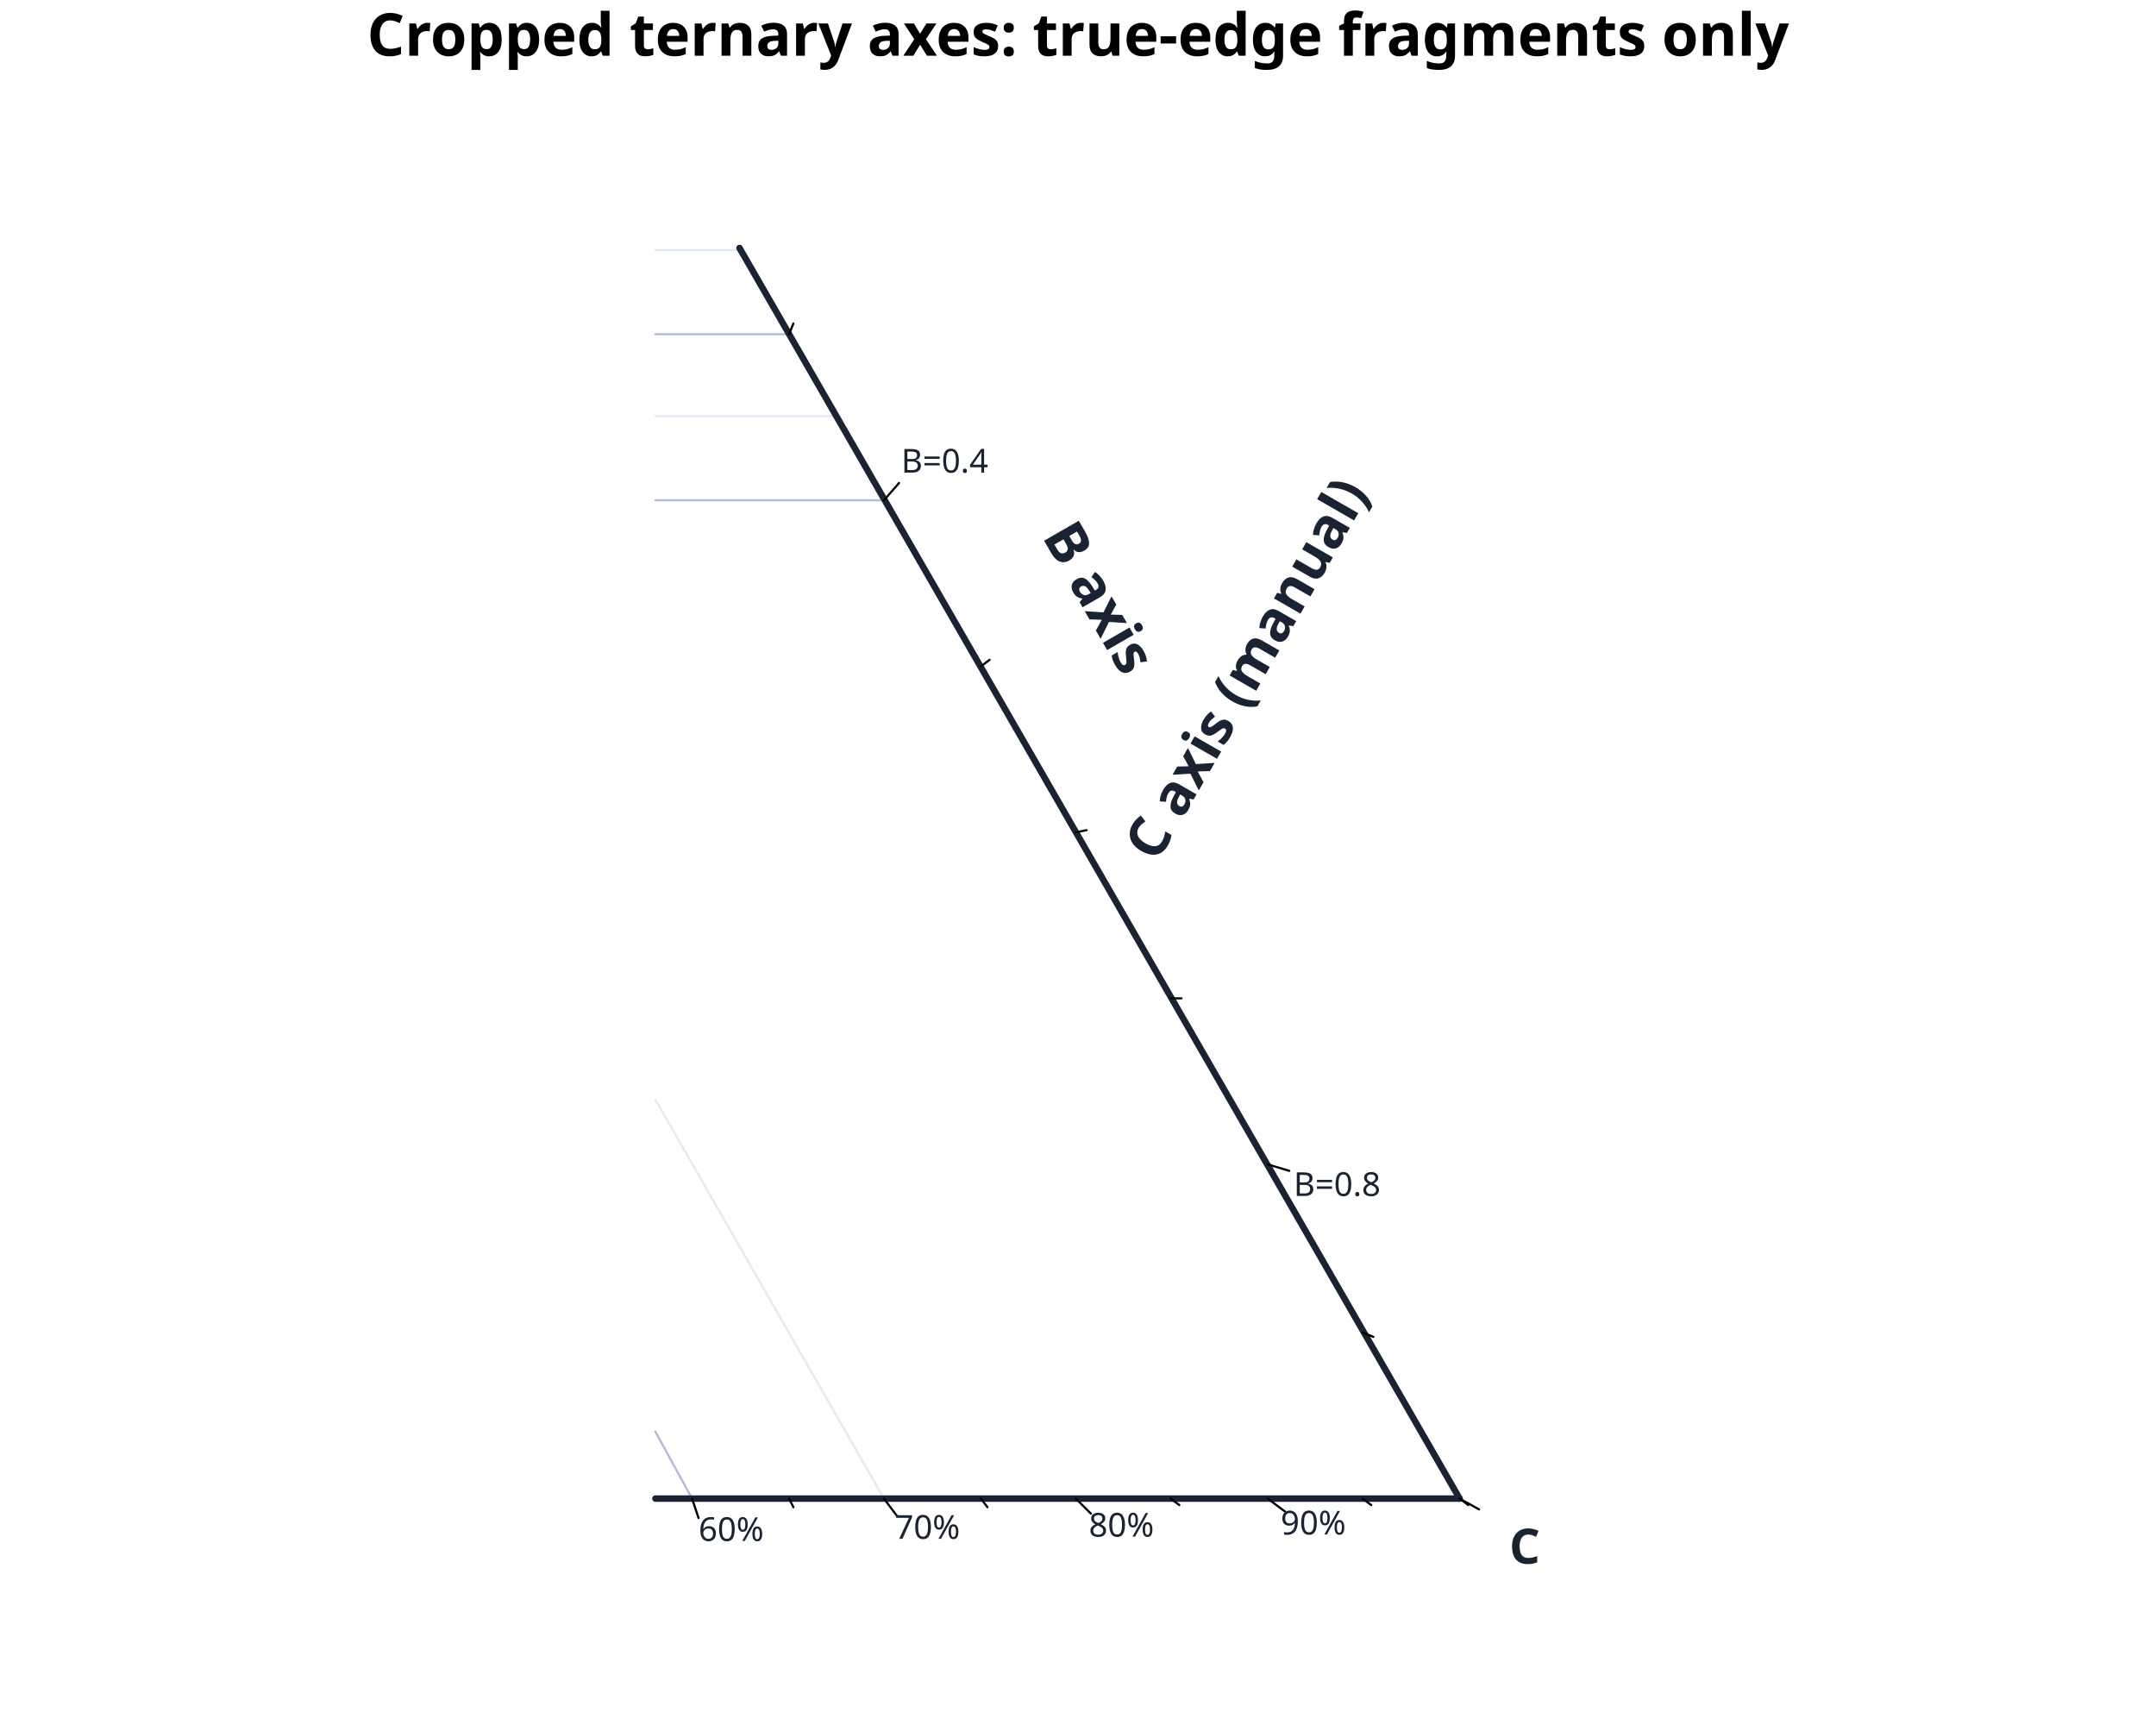
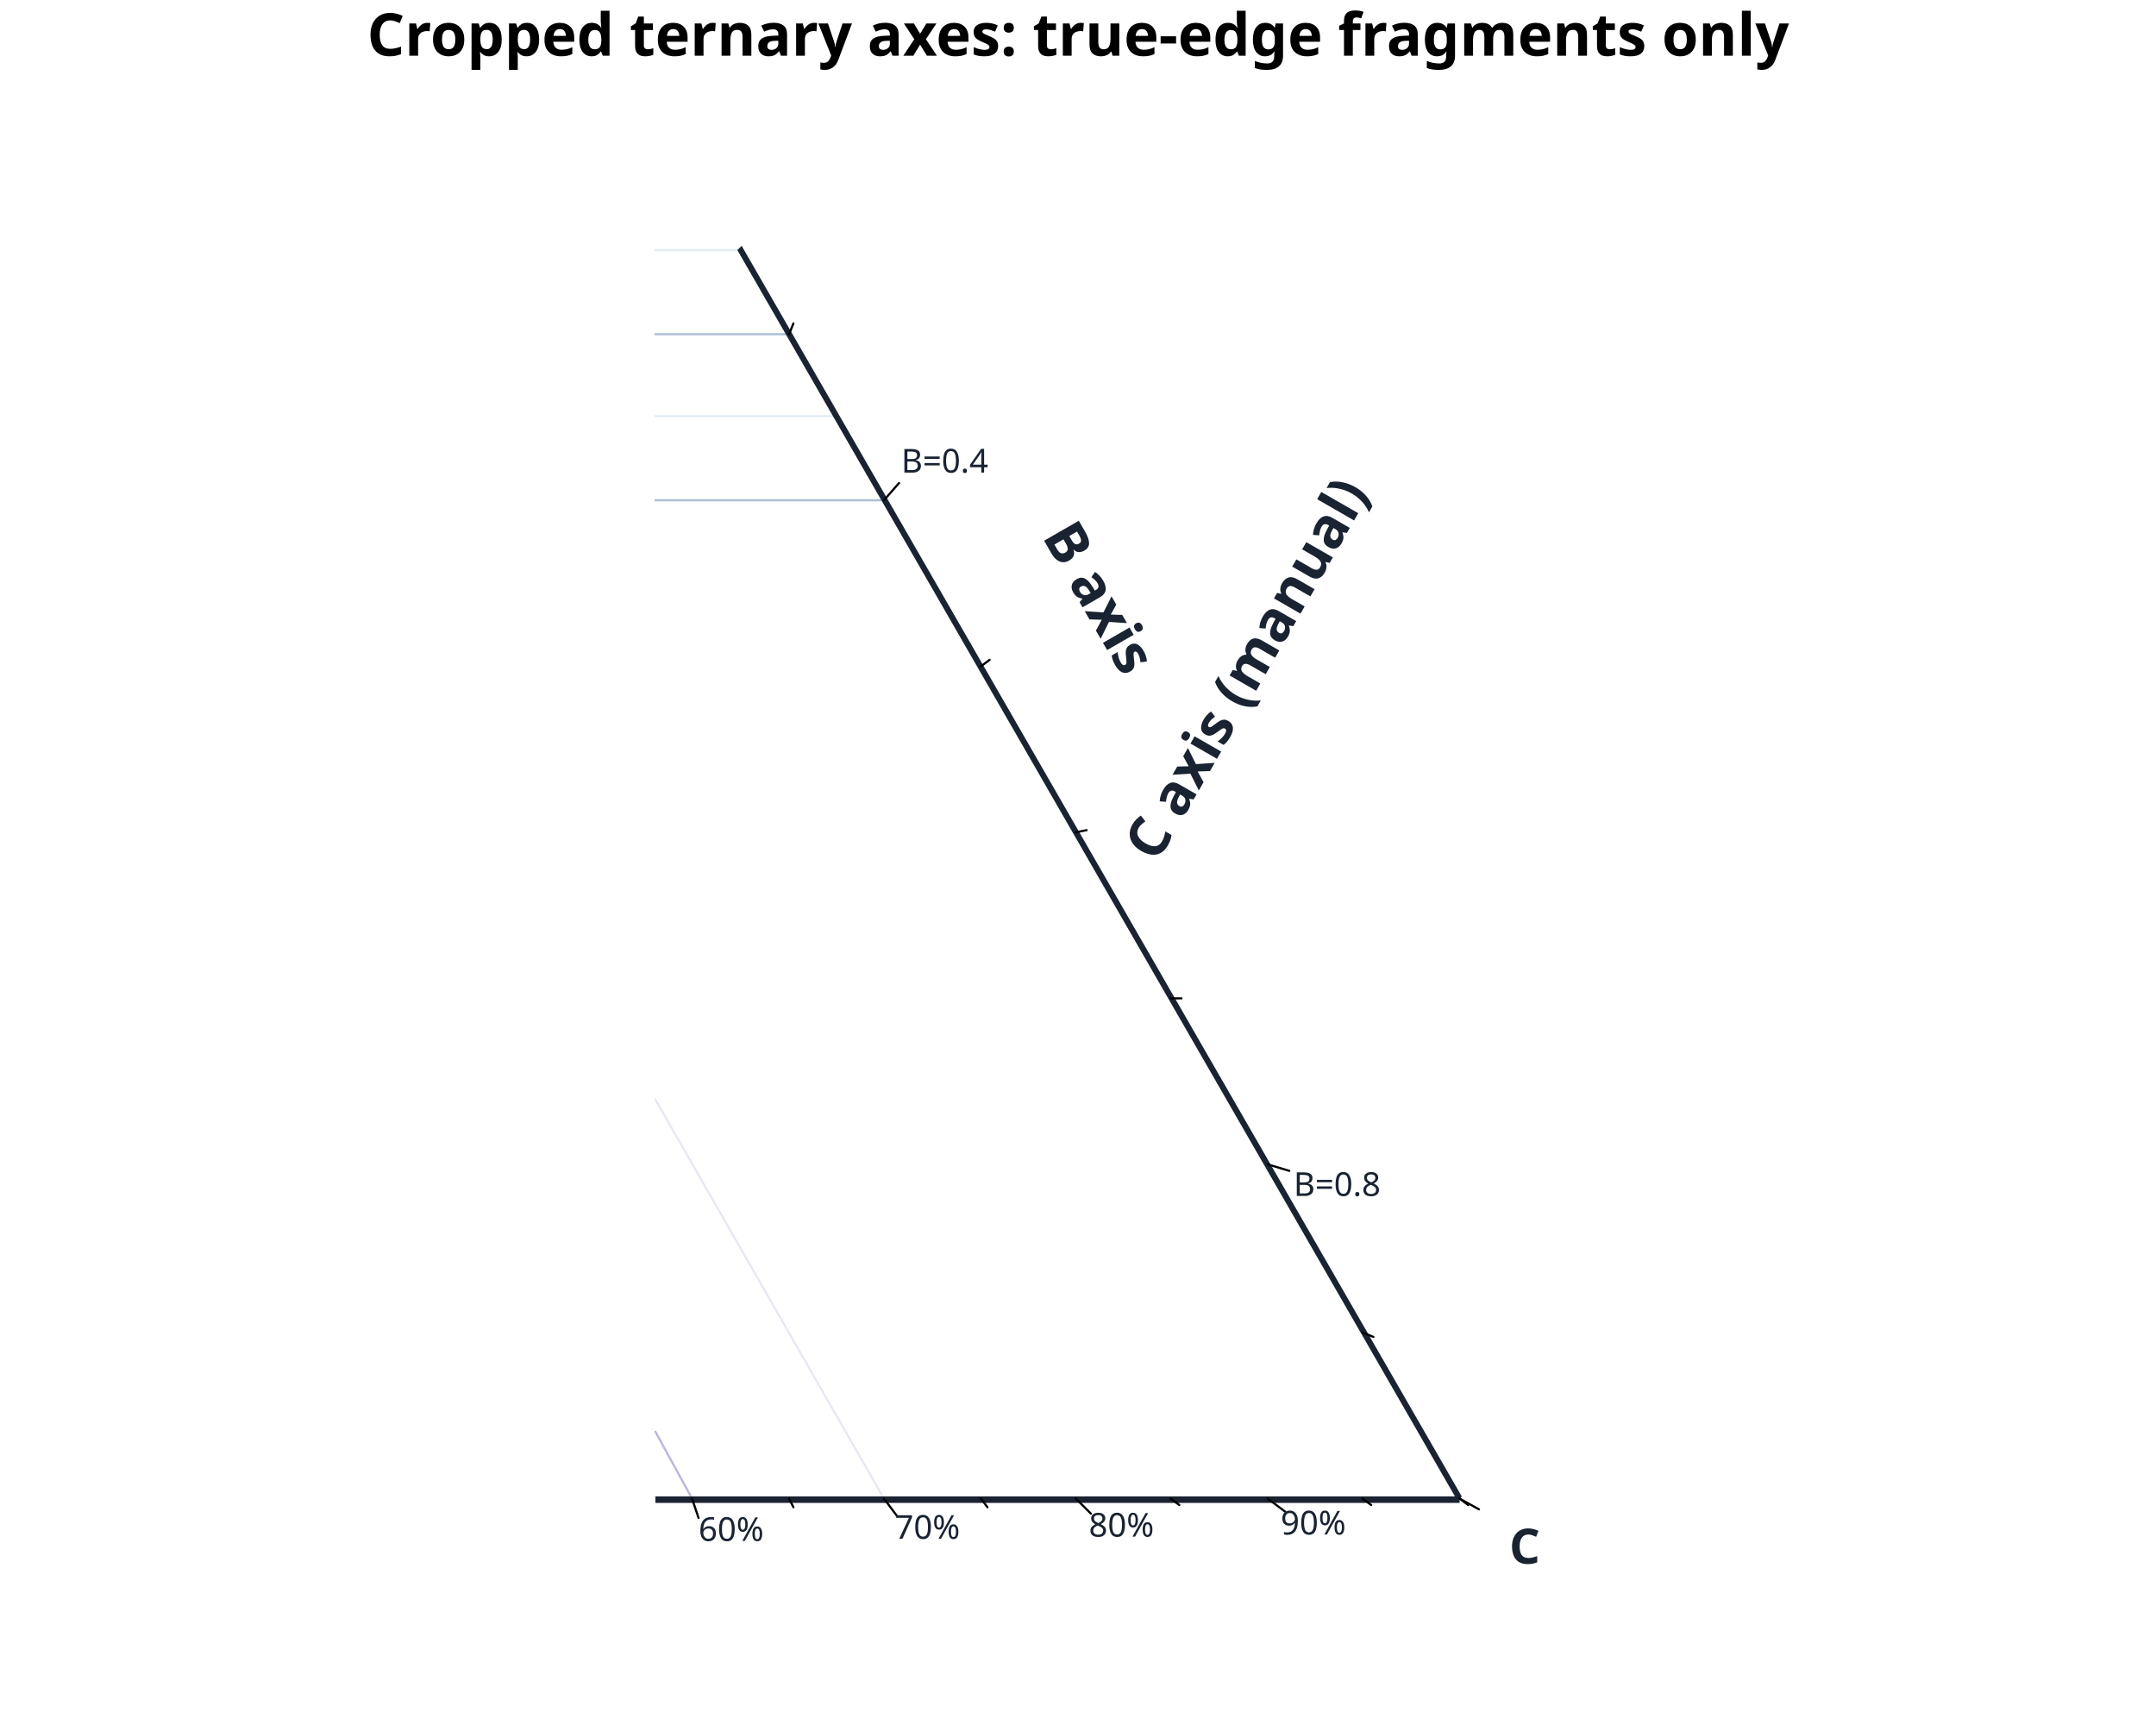
<svg xmlns="http://www.w3.org/2000/svg" width="1000" height="800" viewBox="0 0 1000 800">
  <g id="ternary-geometry" shape-rendering="geometricPrecision" stroke-linecap="round" stroke-linejoin="round">
    <rect x="0" y="0" width="1000" height="800" opacity="1" fill="#FFFFFF" stroke="none" />
    <polyline fill="none" opacity="1" stroke="#E1EBF5" stroke-width="1" points="304,193 388,193 " />
    <polyline fill="none" opacity="1" stroke="#E1EBF5" stroke-width="1" points="304,116 343,116 " />
    <polyline fill="none" opacity="1" stroke="#EBE6F5" stroke-width="1" points="304,510 410,695 " />
    <polyline fill="none" opacity="1" stroke="#AABED7" stroke-width="1" points="304,232 410,232 " />
    <polyline fill="none" opacity="1" stroke="#AABED7" stroke-width="1" points="304,155 366,155 " />
    <polyline fill="none" opacity="1" stroke="#BEB4DC" stroke-width="1" points="304,664 321,695 " />
-     <polyline fill="none" opacity="1" stroke="#192332" stroke-width="3" points="304,695 677,695 " />
-     <polyline fill="none" opacity="1" stroke="#192332" stroke-width="3" points="677,695 343,115 " />
+     <polygon opacity="1" fill="#192332" points="304,697 677,697 677,694 304,694 " />
+     <polygon opacity="1" fill="#192332" points="678,694 344,114 342,116 676,696 " />
    <polyline fill="none" opacity="1" stroke="#000000" stroke-width="1" points="366,695 368,699 " />
    <polyline fill="none" opacity="1" stroke="#000000" stroke-width="1" points="455,695 458,699 " />
    <polyline fill="none" opacity="1" stroke="#000000" stroke-width="1" points="543,695 547,698 " />
    <polyline fill="none" opacity="1" stroke="#000000" stroke-width="1" points="632,695 636,698 " />
    <polyline fill="none" opacity="1" stroke="#000000" stroke-width="1" points="366,155 368,150 " />
    <polyline fill="none" opacity="1" stroke="#000000" stroke-width="1" points="455,309 459,306 " />
    <polyline fill="none" opacity="1" stroke="#000000" stroke-width="1" points="499,386 504,385 " />
    <polyline fill="none" opacity="1" stroke="#000000" stroke-width="1" points="543,463 548,463 " />
    <polyline fill="none" opacity="1" stroke="#000000" stroke-width="1" points="632,618 637,620 " />
    <polyline fill="none" opacity="1" stroke="#000000" stroke-width="1" points="677,695 681,698 " />
    <polyline fill="none" opacity="1" stroke="#000000" stroke-width="1" points="321,695 324,704 " />
    <polyline fill="none" opacity="1" stroke="#000000" stroke-width="1" points="410,695 416,703 " />
    <polyline fill="none" opacity="1" stroke="#000000" stroke-width="1" points="499,695 506,702 " />
    <polyline fill="none" opacity="1" stroke="#000000" stroke-width="1" points="588,695 596,701 " />
    <polyline fill="none" opacity="1" stroke="#000000" stroke-width="1" points="677,695 686,700 " />
    <polyline fill="none" opacity="1" stroke="#000000" stroke-width="1" points="410,232 417,224 " />
    <polyline fill="none" opacity="1" stroke="#000000" stroke-width="1" points="588,540 598,543 " />
  </g>
  <g id="ternary-text">
    <text x="500" y="5" dy="0.76em" text-anchor="middle" font-family="sans-serif" font-size="27.419" opacity="1" fill="#000000" font-weight="bold">
Cropped ternary axes: true-edge fragments only
</text>
    <text x="324" y="703" dy="0.76em" text-anchor="start" font-family="sans-serif" font-size="15.323" opacity="1" fill="#192332">
60%
</text>
    <text x="415" y="702" dy="0.76em" text-anchor="start" font-family="sans-serif" font-size="15.323" opacity="1" fill="#192332">
70%
</text>
    <text x="505" y="701" dy="0.76em" text-anchor="start" font-family="sans-serif" font-size="15.323" opacity="1" fill="#192332">
80%
</text>
    <text x="594" y="700" dy="0.76em" text-anchor="start" font-family="sans-serif" font-size="15.323" opacity="1" fill="#192332">
90%
</text>
    <text x="418" y="223" dy="-0.5ex" text-anchor="start" font-family="sans-serif" font-size="15.323" opacity="1" fill="#192332">
B=0.4
</text>
    <text x="600" y="543" dy="0.76em" text-anchor="start" font-family="sans-serif" font-size="15.323" opacity="1" fill="#192332">
B=0.8
</text>
    <text x="700" y="708" dy="0.76em" text-anchor="start" font-family="sans-serif" font-size="22.581" opacity="1" fill="#192332" font-weight="bold">
C
</text>
    <text x="510" y="277" text-anchor="middle" dominant-baseline="middle" transform="rotate(60.03978 510 277)" font-family="sans-serif" font-size="26" fill="#192332" fill-opacity="1" font-weight="bold">B axis</text>
    <text x="578" y="310" text-anchor="middle" dominant-baseline="middle" transform="rotate(-60.09552 578 310)" font-family="sans-serif" font-size="26" fill="#192332" fill-opacity="1" font-weight="bold">C axis (manual)</text>
  </g>
</svg>
